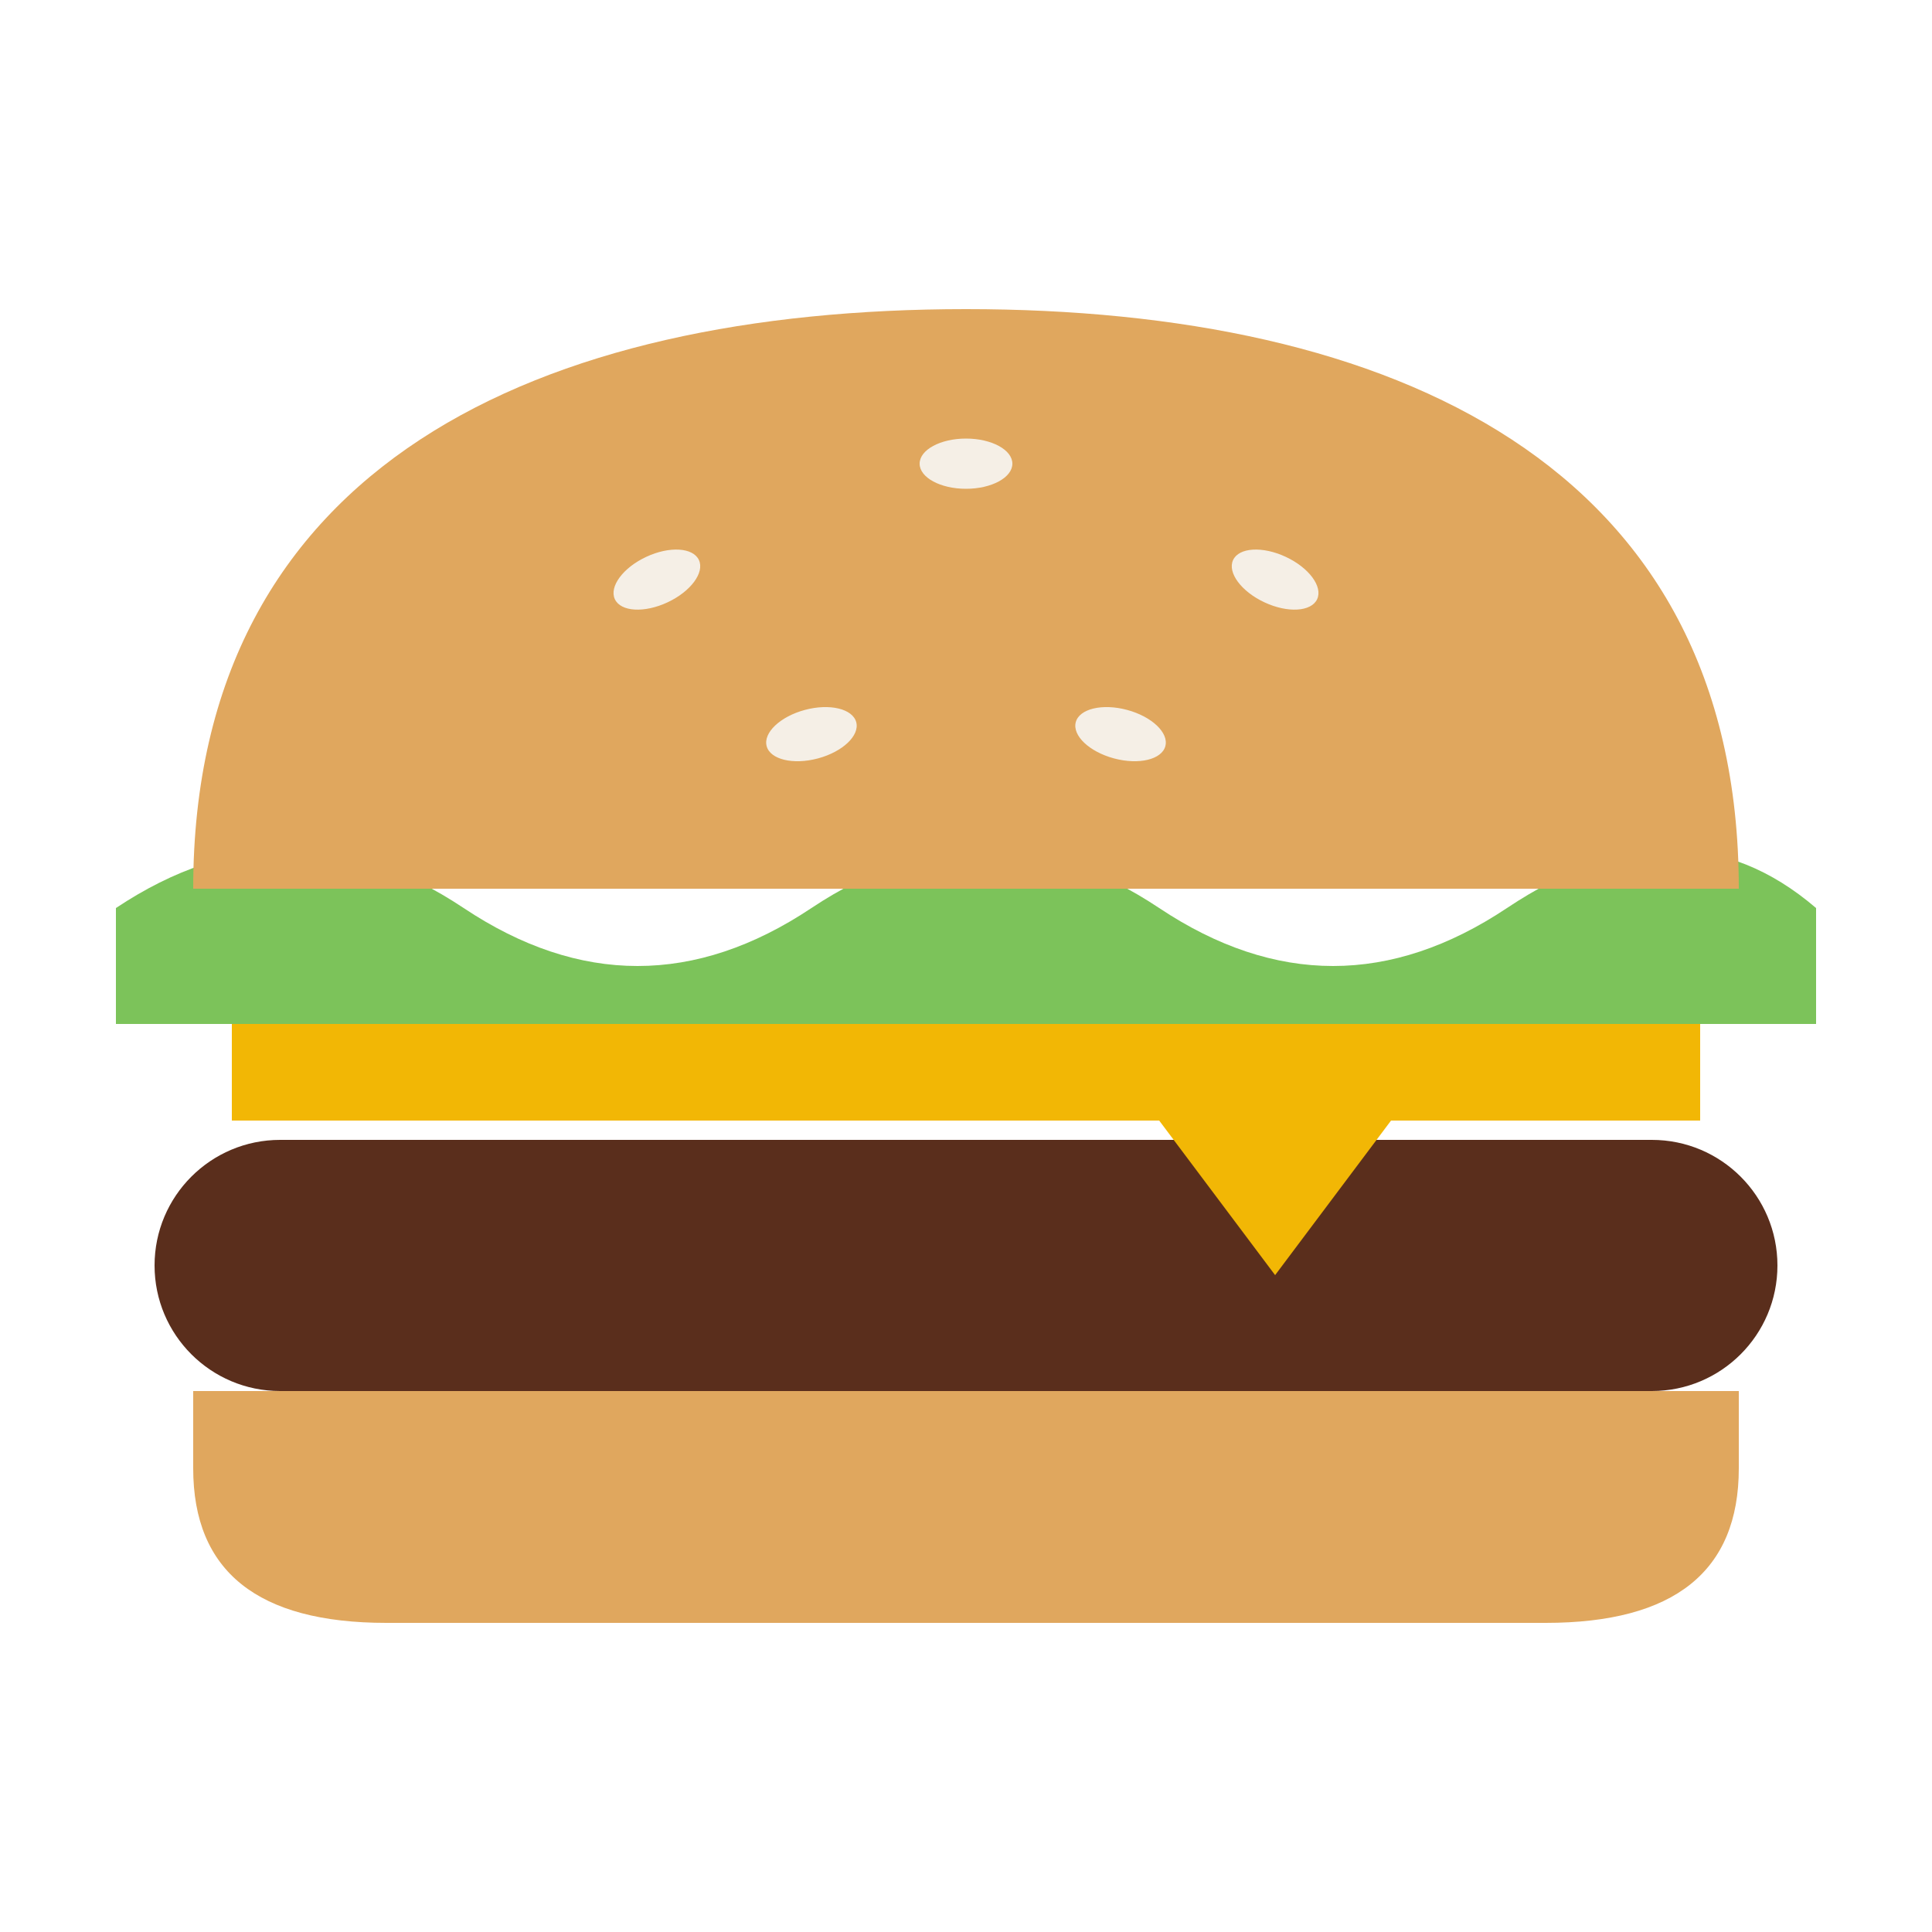
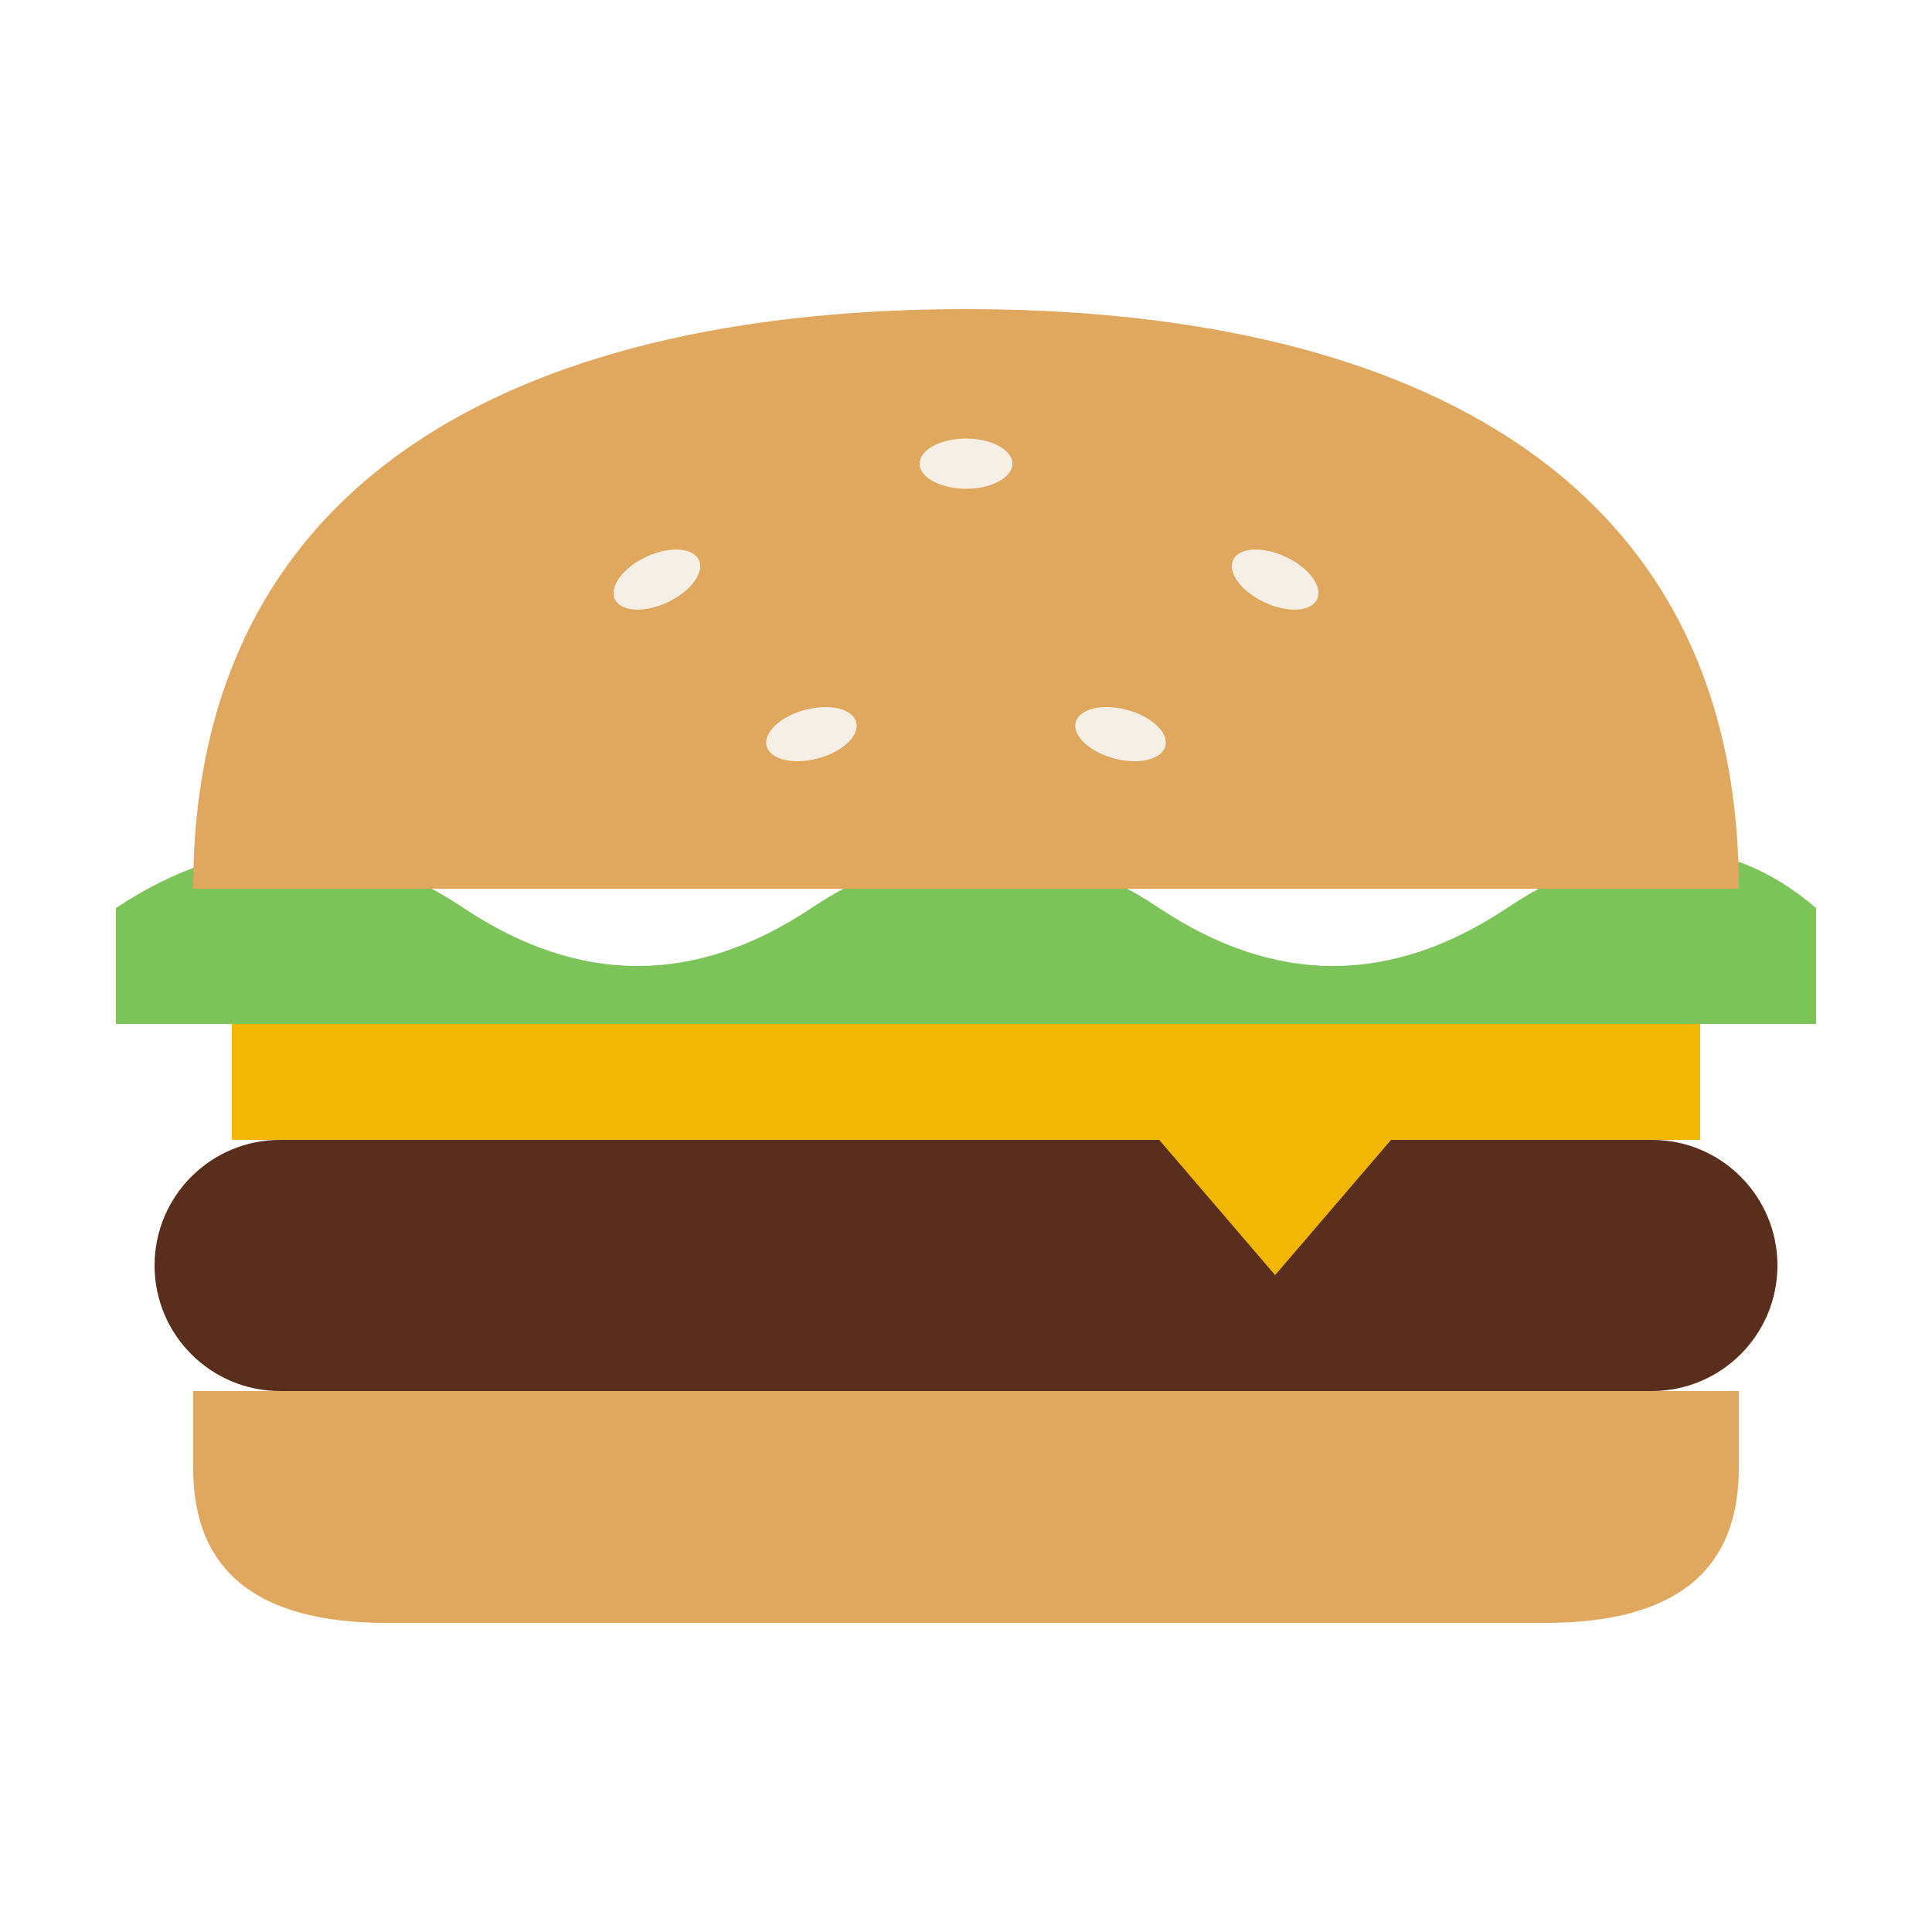
<svg xmlns="http://www.w3.org/2000/svg" viewBox="0 -10 100 100">
  <g fill="#e0a75e">
    <path d="M10 62 H90 V66 Q90 74 80 74 H20 Q10 74 10 66 Z" />
  </g>
  <g fill="#5a2e1c">
    <rect x="8" y="49" width="84" height="13" rx="6.5" />
  </g>
  <g fill="#f2b705">
-     <path d="M12 43 H88 V48 H72 L66 56 L60 48 H12 Z" />
+     <path d="M12 43 H88 V49 H72 L66 56 L60 49 H12 Z" />
  </g>
  <g fill="#7cc35a">
    <path d="M6 37 Q15 31 24 37 T42 37 T60 37 T78 37 T94 37 V43 H6 Z" />
  </g>
  <g fill="#e0a75e">
    <path d="M10 36 C10 14 28 6 50 6 C72 6 90 14 90 36 Z" />
    <g fill="#f5efe6">
      <ellipse cx="34" cy="20" rx="2.4" ry="1.3" transform="rotate(-25 34 20)" />
      <ellipse cx="50" cy="14" rx="2.4" ry="1.3" />
      <ellipse cx="66" cy="20" rx="2.4" ry="1.3" transform="rotate(25 66 20)" />
      <ellipse cx="42" cy="28" rx="2.4" ry="1.3" transform="rotate(-15 42 28)" />
      <ellipse cx="58" cy="28" rx="2.4" ry="1.3" transform="rotate(15 58 28)" />
    </g>
  </g>
</svg>
